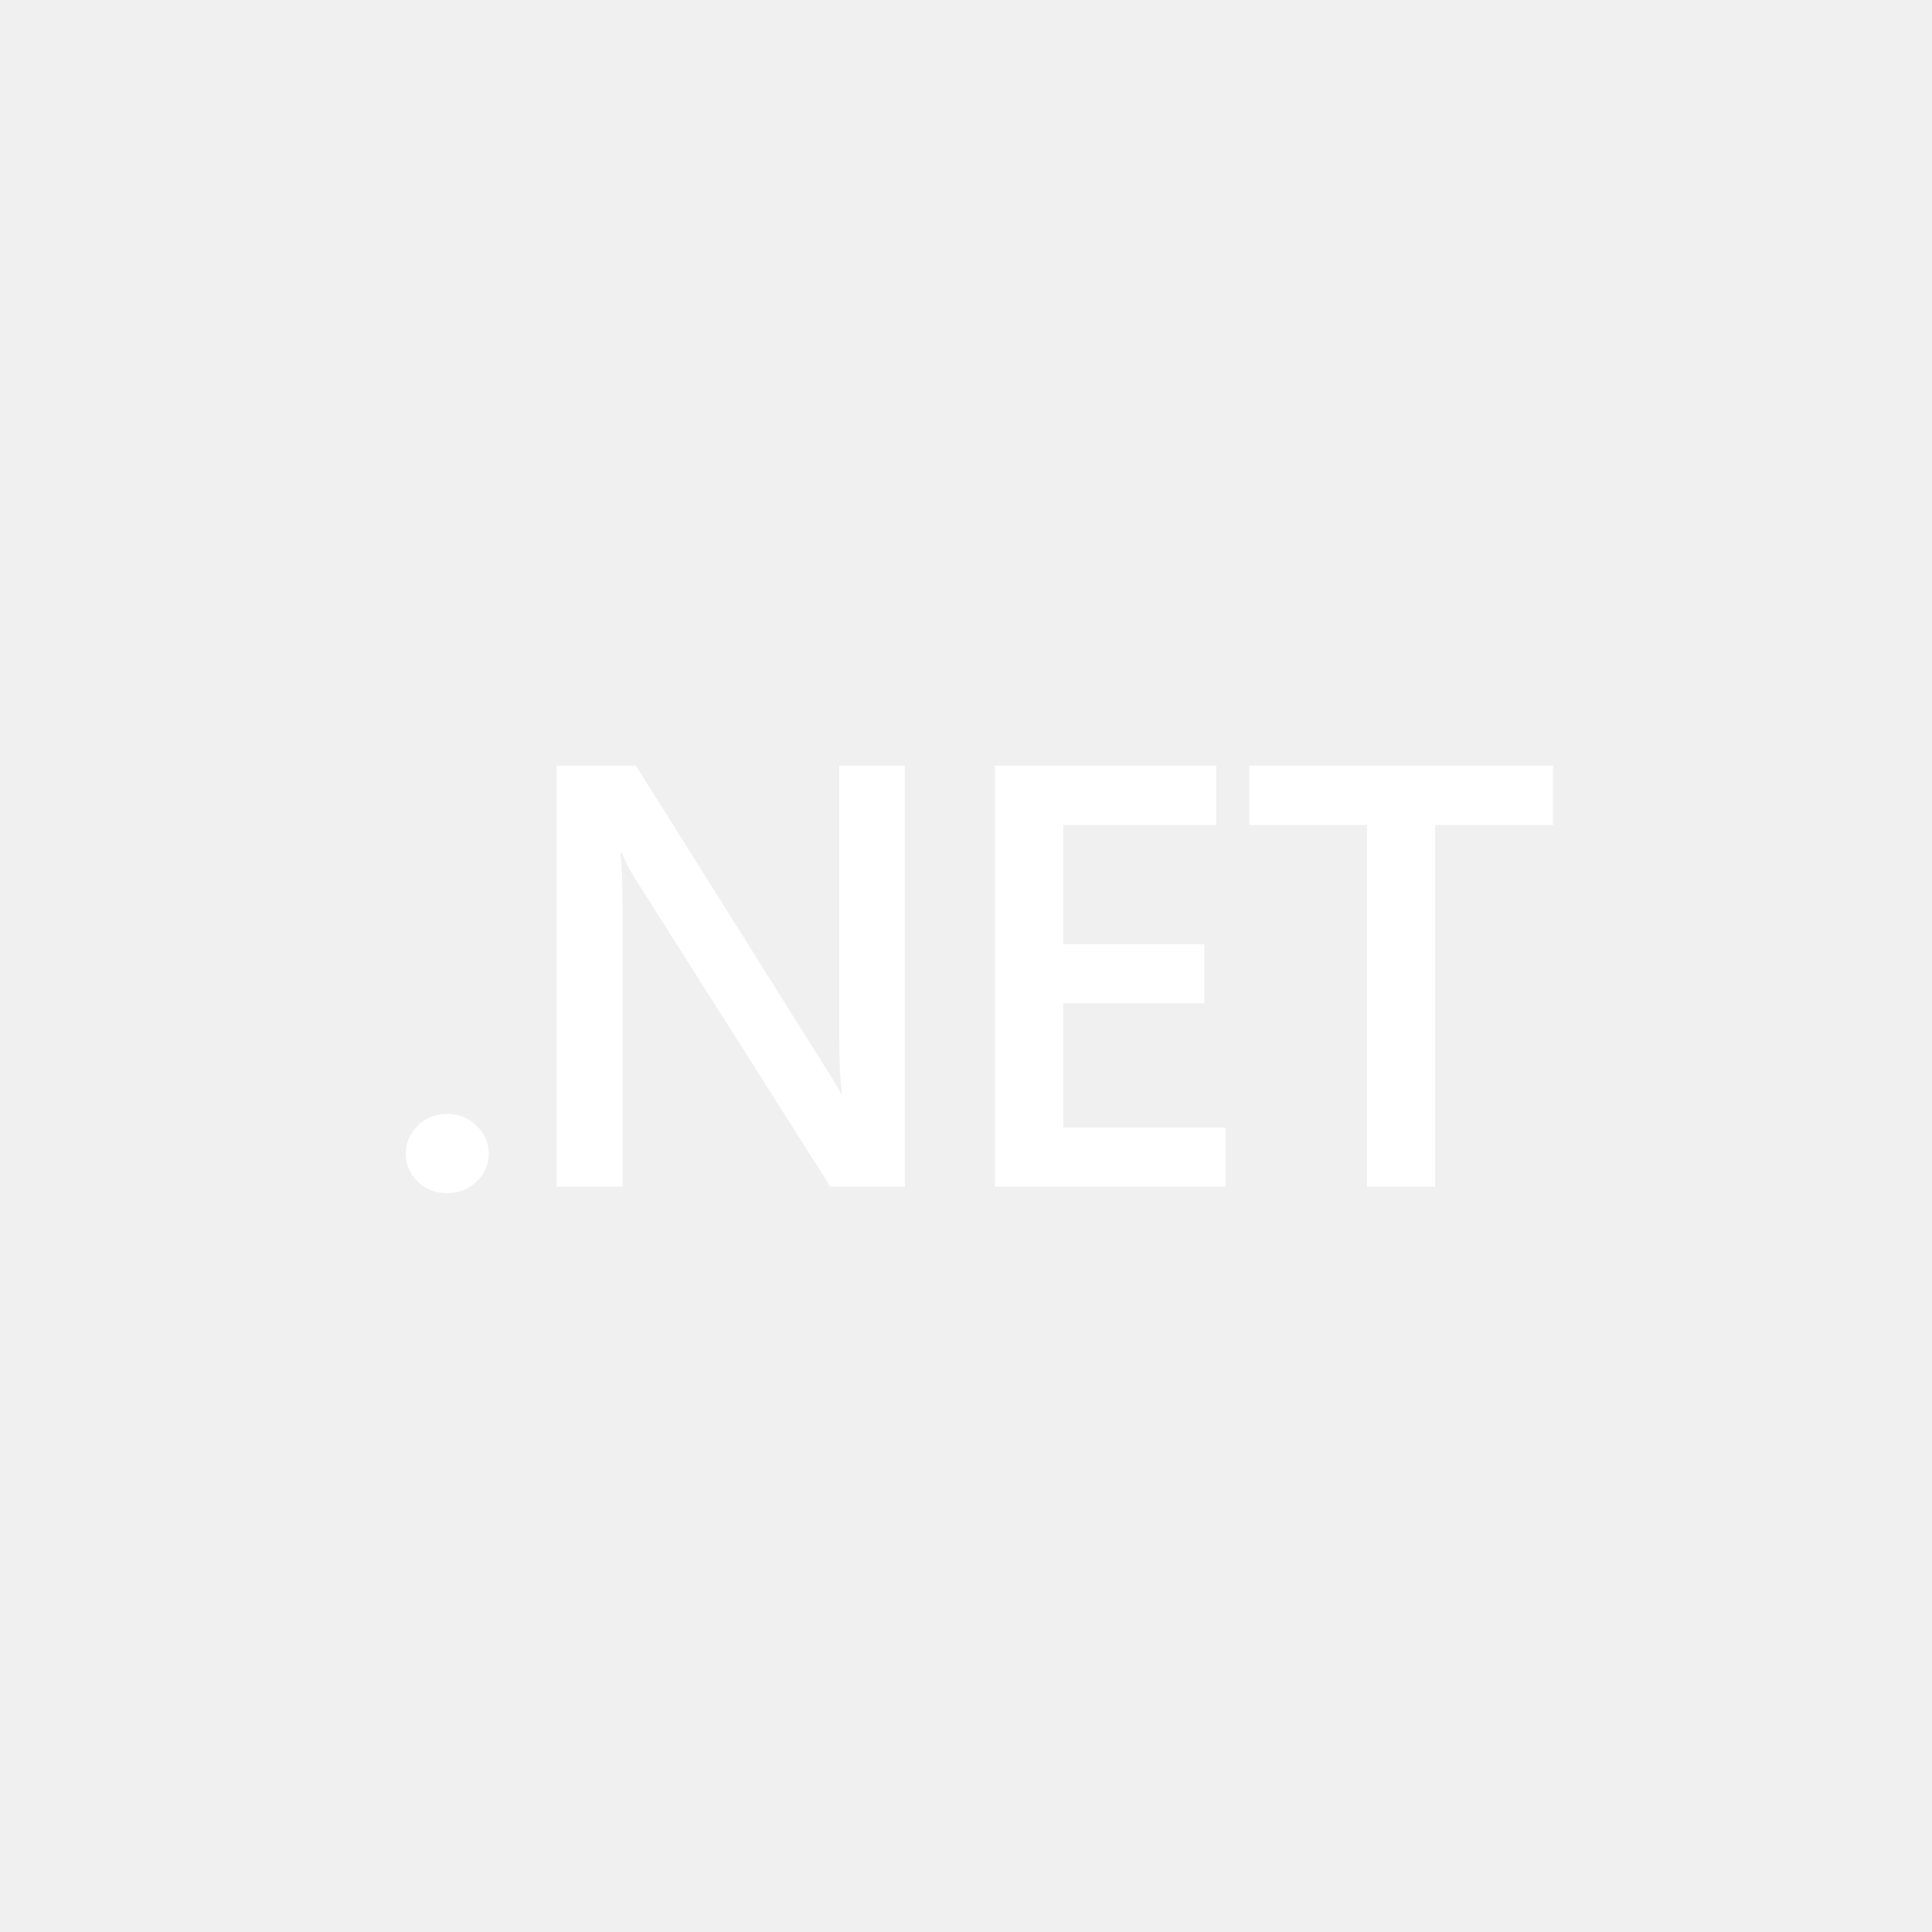
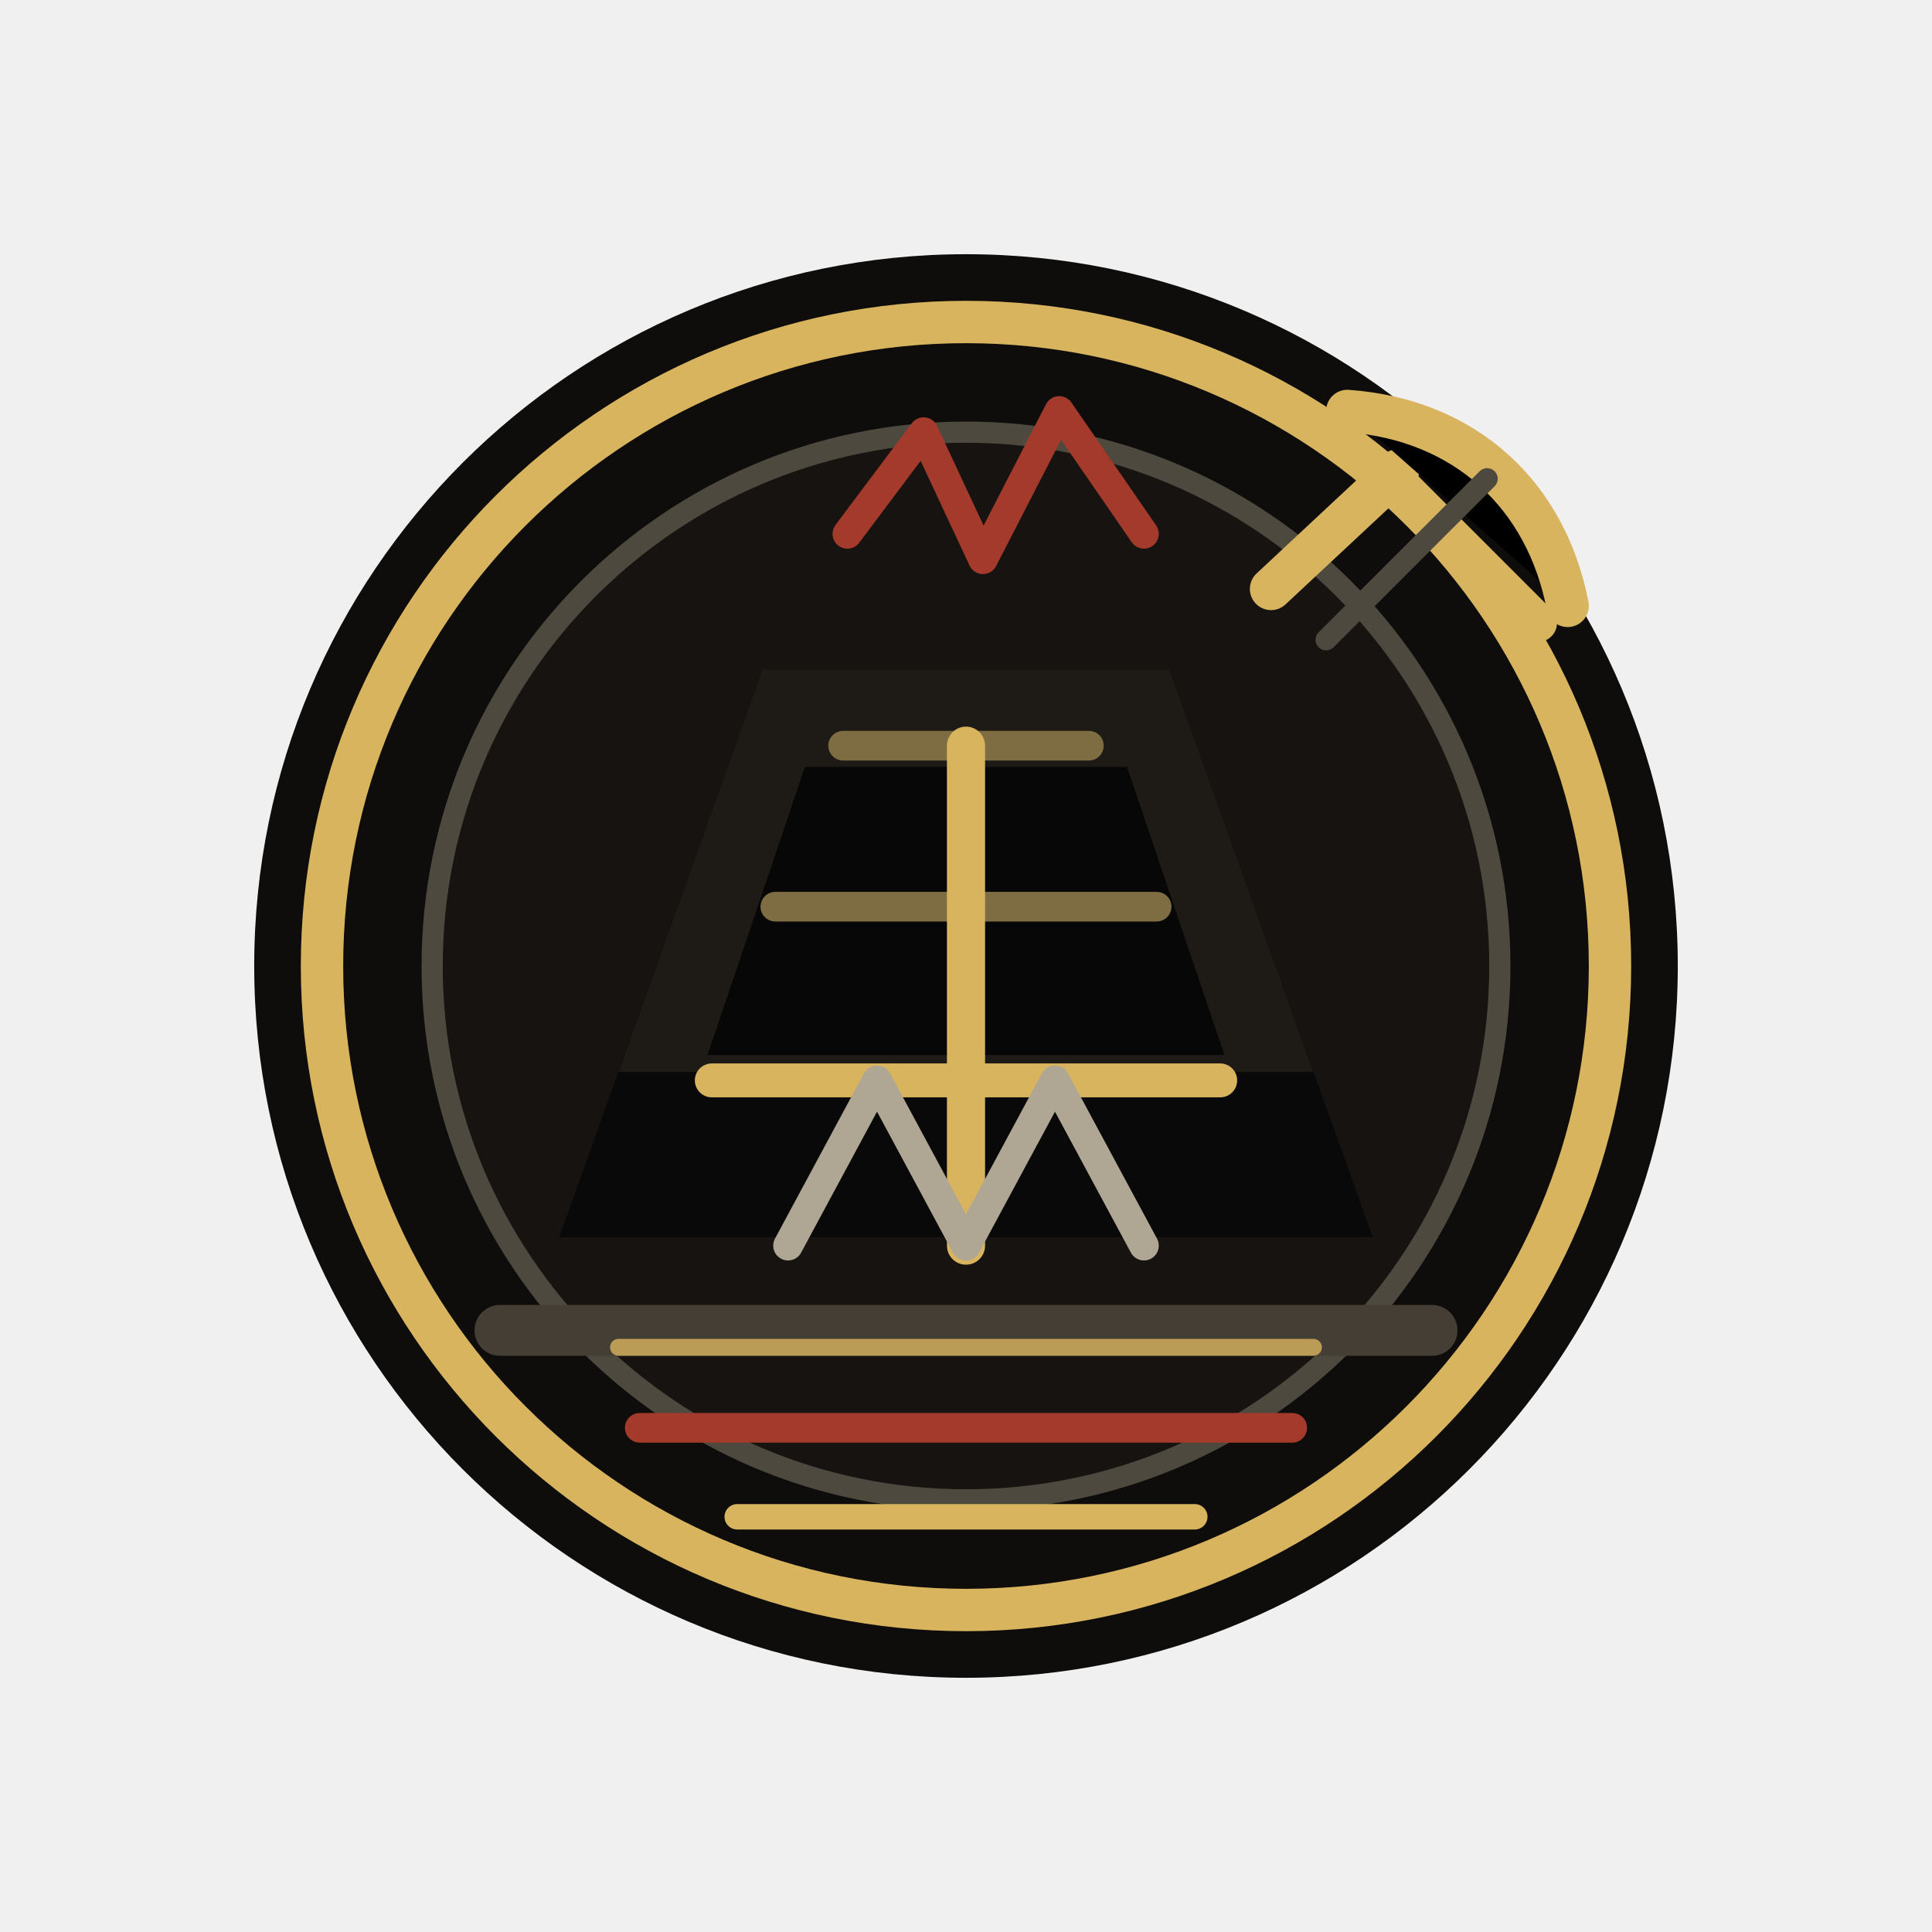
- <svg xmlns="http://www.w3.org/2000/svg" width="456" height="456" viewBox="0 0 456 456" version="1.1" xml:space="preserve" style="fill-rule:evenodd;clip-rule:evenodd;stroke-linejoin:round;stroke-miterlimit:2;">
-   <path d="m 105.5,281.609 c -2.703,0 -5.001,-0.9 -6.893,-2.702 -1.892,-1.848 -2.838,-4.042 -2.838,-6.582 0,-2.587 0.946,-4.804 2.838,-6.652 1.892,-1.848 4.19,-2.772 6.893,-2.772 2.748,0 5.068,0.924 6.96,2.772 1.937,1.848 2.906,4.064 2.906,6.652 0,2.54 -0.968,4.734 -2.906,6.582 -1.892,1.802 -4.212,2.702 -6.96,2.702 z" style="fill:#ffffff;fill-rule:nonzero;stroke-width:0.838" />
-   <path d="M 213.561,280.084 H 195.99 L 149.7,207.054 c -1.171,-1.848 -2.14,-3.765 -2.906,-5.751 h -0.406 c 0.361,2.125 0.541,6.675 0.541,13.65 v 65.132 h -15.543 v -99.36 h 18.719 l 44.737,71.298 c 1.892,2.957 3.109,4.989 3.649,6.098 h 0.27 c -0.45,-2.632 -0.676,-7.09 -0.676,-13.373 v -64.023 h 15.476 z" style="fill:#ffffff;fill-rule:nonzero;stroke-width:0.838" />
-   <path d="m 289.251,280.084 h -54.401 v -99.36 h 52.238 v 13.997 h -36.154 v 28.131 h 33.316 v 13.927 h -33.316 v 29.378 h 38.316 z" style="fill:#ffffff;fill-rule:nonzero;stroke-width:0.838" />
-   <path d="M 366.565,194.721 H 338.722 v 85.363 h -16.084 v -85.363 h -27.775 v -13.997 h 71.701 z" style="fill:#ffffff;fill-rule:nonzero;stroke-width:0.838" />
+ <svg xmlns="http://www.w3.org/2000/svg" width="456" height="456" viewBox="0 0 456 456" version="1.1">
+   <circle cx="228" cy="228" r="168" fill="#0E0D0B" />
+   <circle cx="228" cy="228" r="152" fill="none" stroke="#D8B45F" stroke-width="10" />
+   <circle cx="228" cy="228" r="126" fill="#161310" stroke="#4E493F" stroke-width="5" />
+   <path d="M132 292L180 158H276L324 292H132Z" fill="#090909" />
+   <path d="M180 158H276L310 253H146L180 158Z" fill="#1E1A15" />
+   <path d="M190 181H266L289 249H167L190 181Z" fill="#070707" />
+   <path d="M168 255H288" stroke="#D8B45F" stroke-width="8" stroke-linecap="round" />
+   <path d="M183 214H273" stroke="#7E6C43" stroke-width="7" stroke-linecap="round" />
+   <path d="M199 176H257" stroke="#7E6C43" stroke-width="7" stroke-linecap="round" />
+   <path d="M228 176V294" stroke="#D8B45F" stroke-width="9" stroke-linecap="round" />
+   <path d="M186 294L207 255L228 294L249 255L270 294" fill="none" stroke="#AFA694" stroke-width="7" stroke-linecap="round" stroke-linejoin="round" />
+   <path d="M118 314H338" stroke="#443E34" stroke-width="12" stroke-linecap="round" />
+   <path d="M146 318L310 318" stroke="#D8B45F" stroke-width="4" stroke-linecap="round" opacity="0.8" />
+   <path d="M300 139L330 111" stroke="#D8B45F" stroke-width="10" stroke-linecap="round" />
+   <path d="M318 97C346 99 365 117 370 143" stroke="#D8B45F" stroke-width="10" stroke-linecap="round" />
+   <path d="M328 112L363 147" stroke="#D8B45F" stroke-width="9" stroke-linecap="round" />
+   <path d="M313 151L351 113" stroke="#4E493F" stroke-width="5" stroke-linecap="round" />
+   <path d="M151 337H305" stroke="#A43A2B" stroke-width="7" stroke-linecap="round" />
+   <path d="M174 358H282" stroke="#D8B45F" stroke-width="6" stroke-linecap="round" />
+   <path d="M200 126L218 102L232 132L250 97L270 126" fill="none" stroke="#A43A2B" stroke-width="7" stroke-linecap="round" stroke-linejoin="round" />
</svg>
